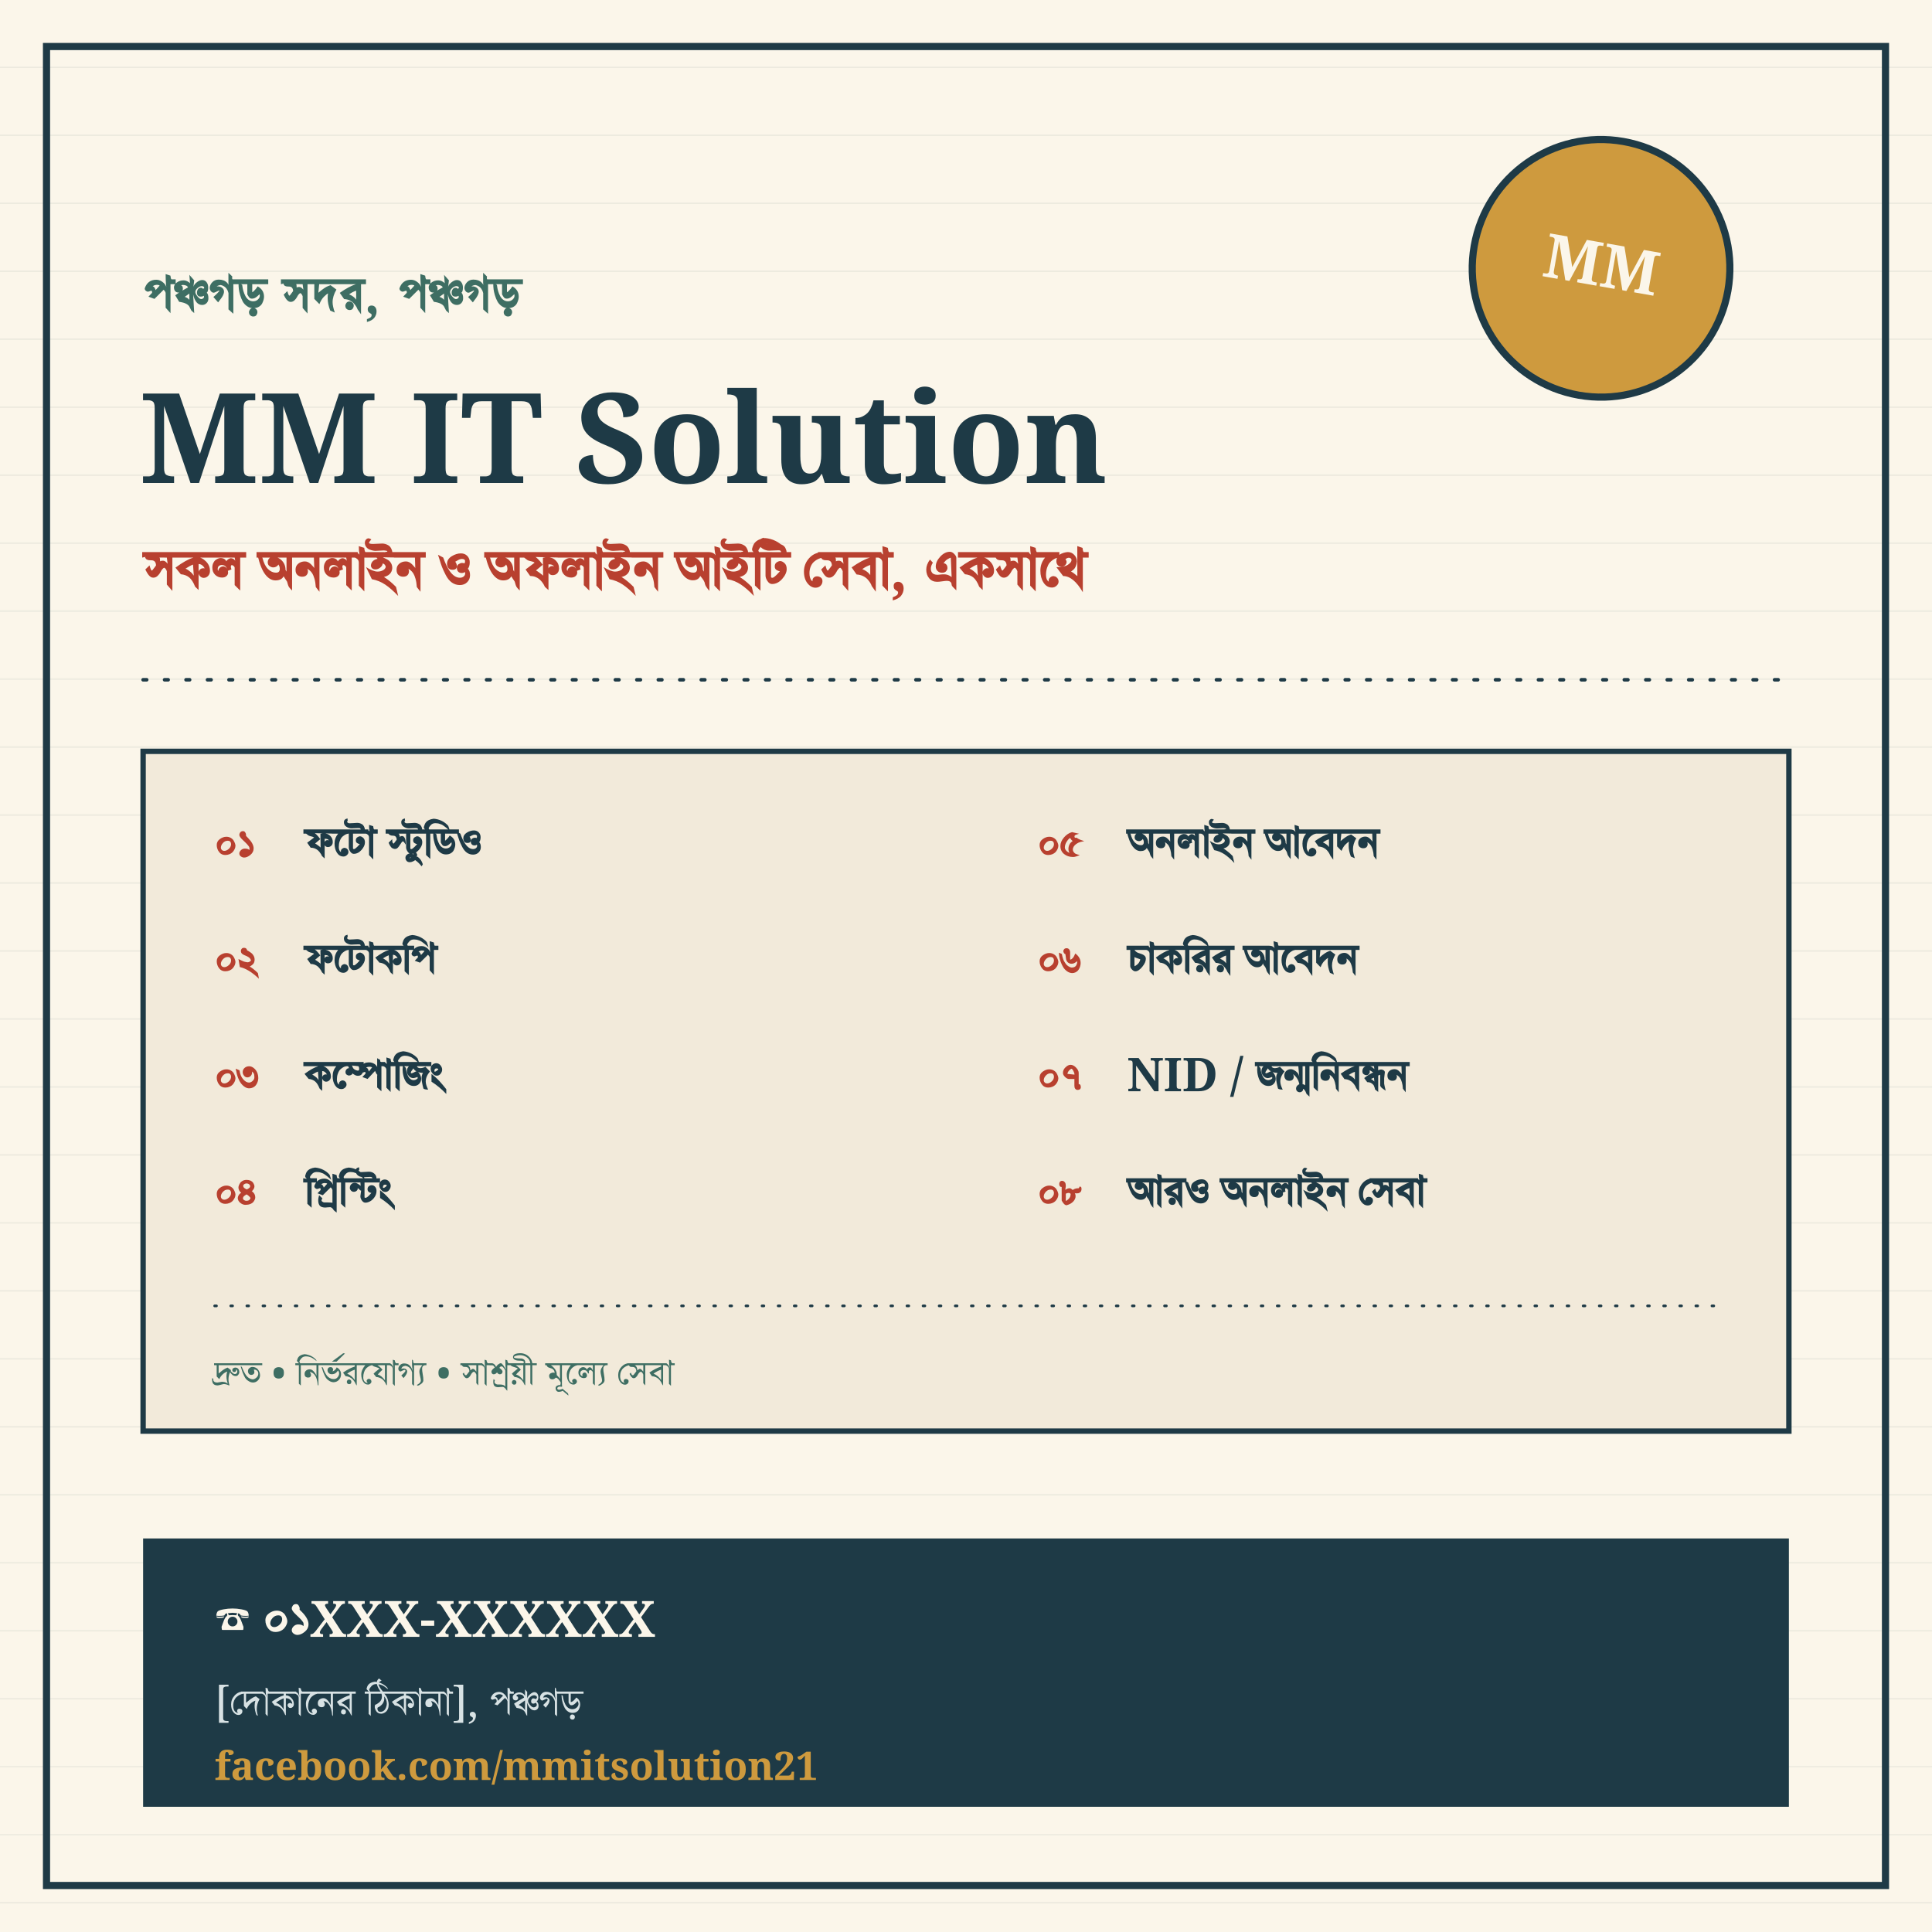
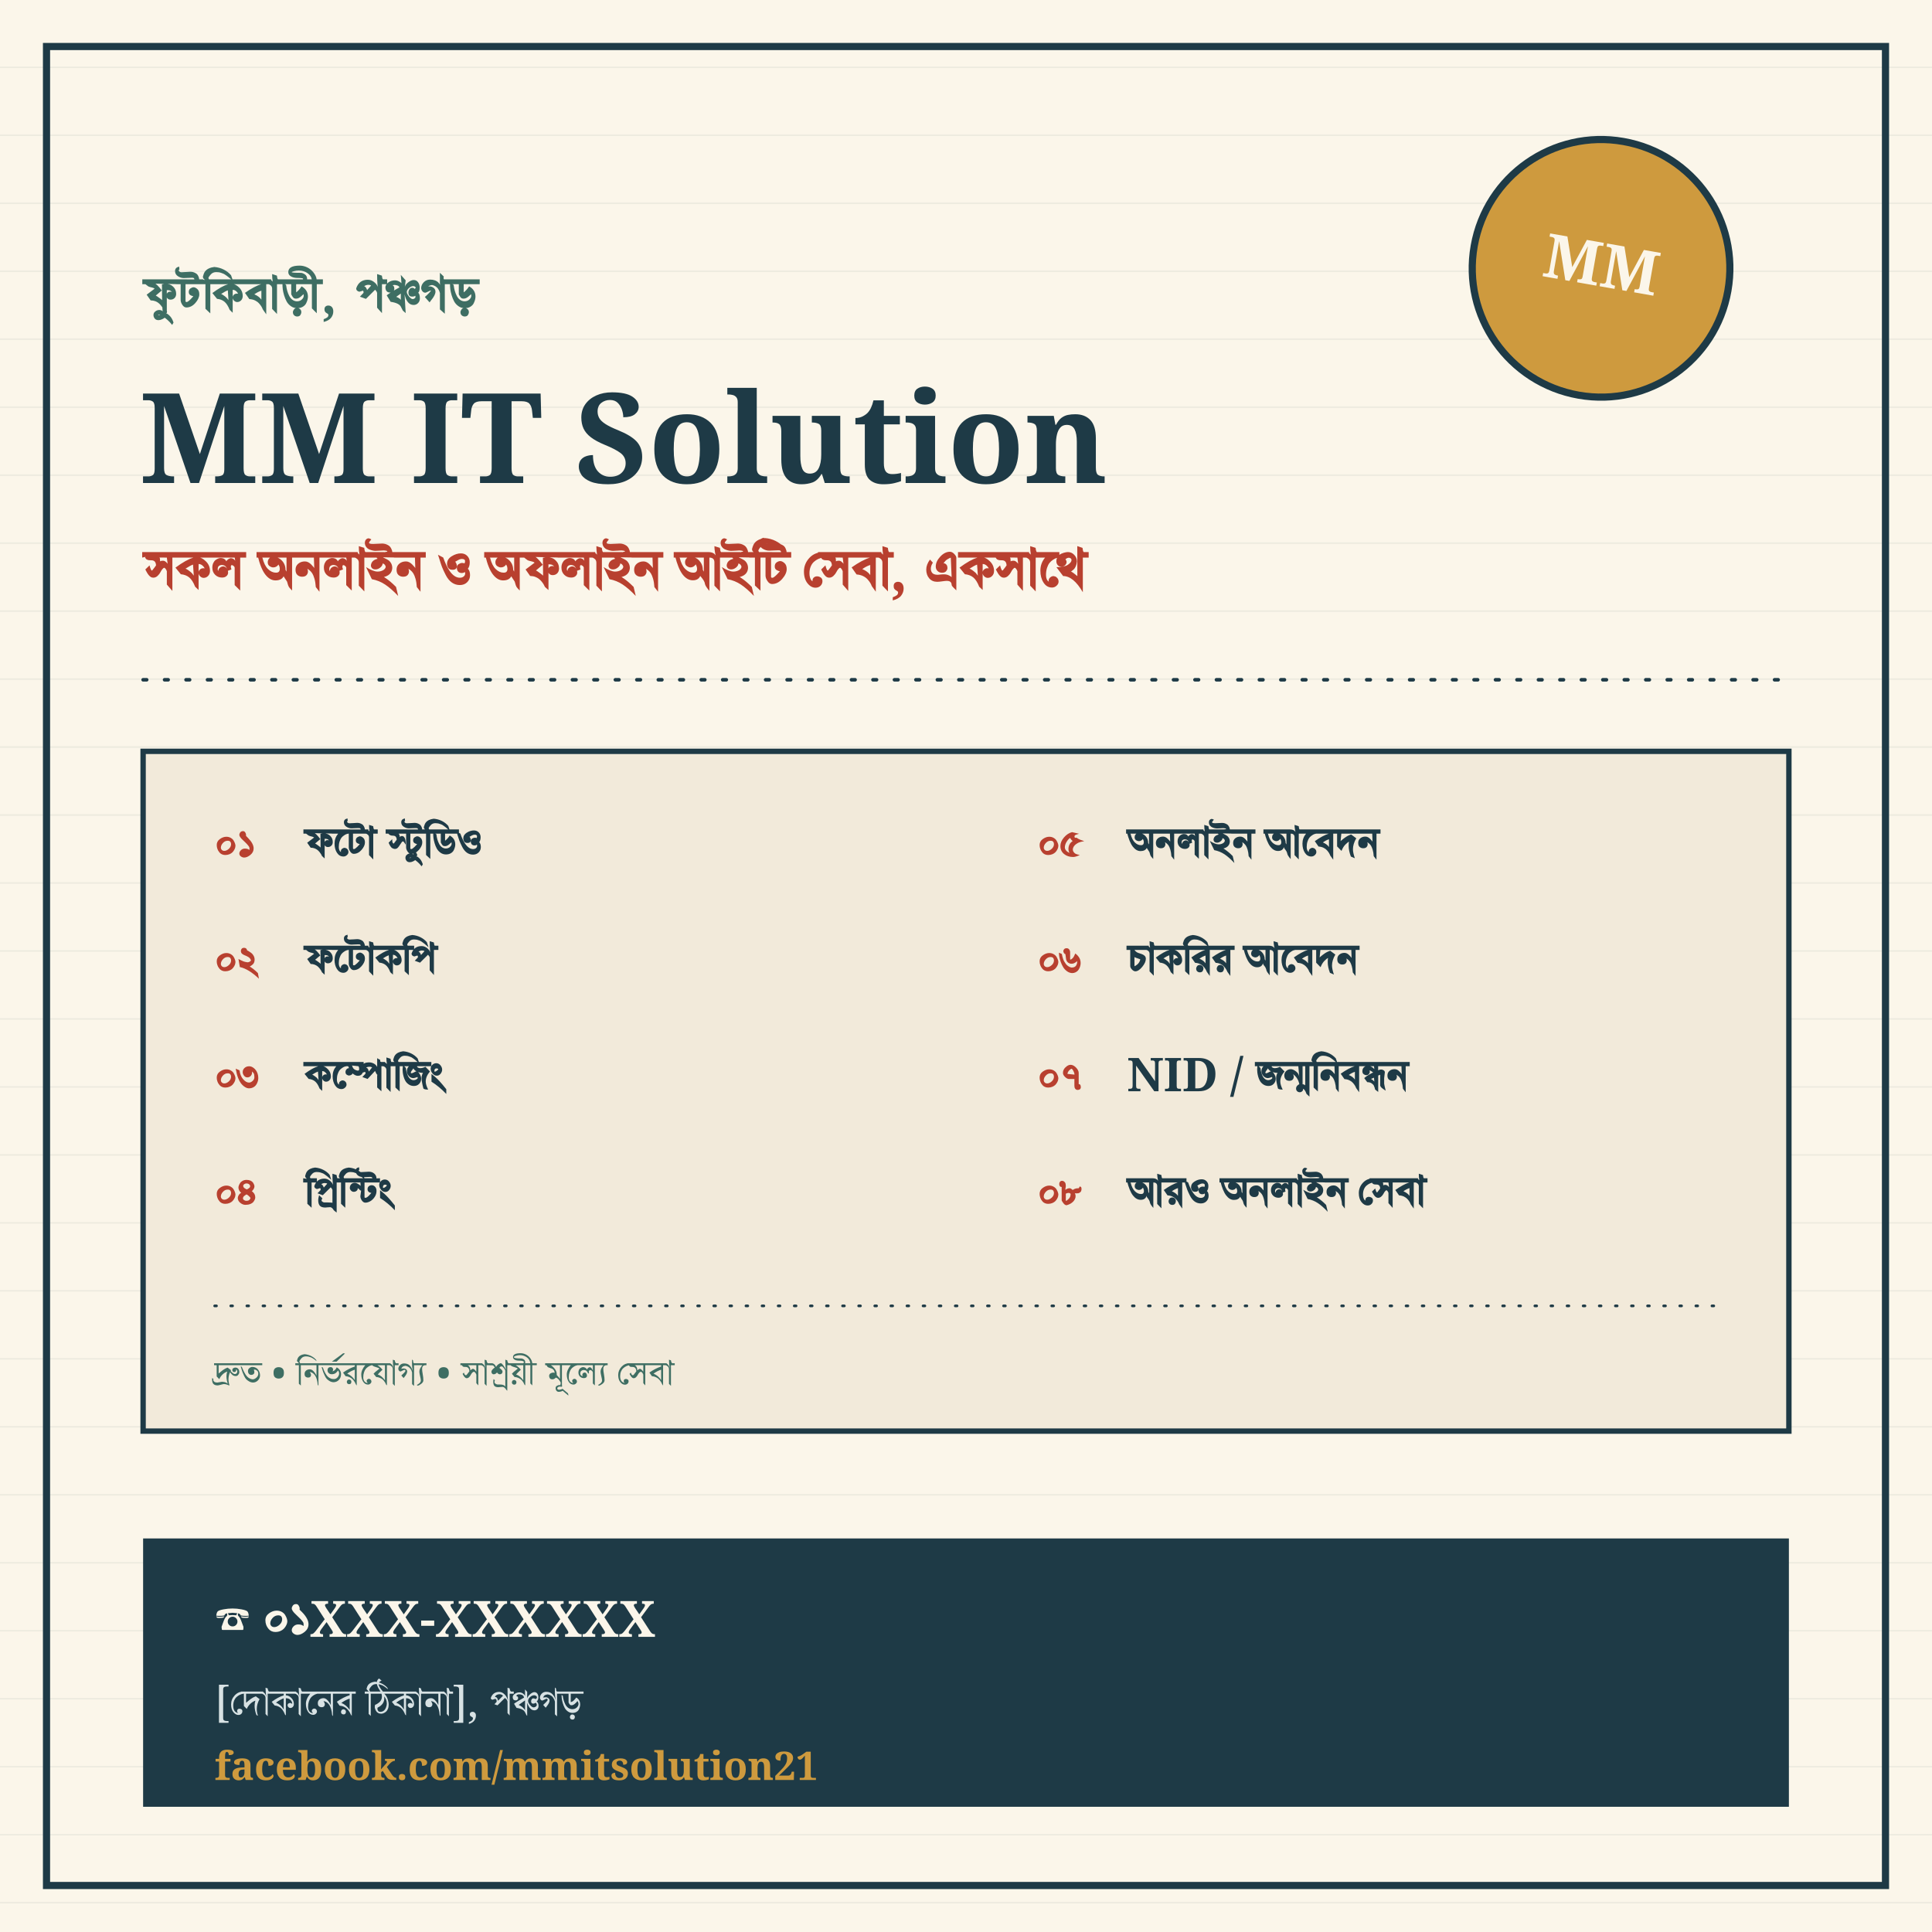
<svg xmlns="http://www.w3.org/2000/svg" viewBox="0 0 1080 1080">
  <defs>
    <pattern id="lines" width="1080" height="38" patternUnits="userSpaceOnUse">
      <line x1="0" y1="38" x2="1080" y2="38" stroke="#1E3A46" stroke-opacity="0.07" stroke-width="1.5" />
    </pattern>
  </defs>
  <rect width="1080" height="1080" fill="#FBF6EA" />
  <rect width="1080" height="1080" fill="url(#lines)" />
  <rect x="26" y="26" width="1028" height="1028" fill="none" stroke="#1E3A46" stroke-width="4" />
  <g transform="translate(895,150) rotate(10)">
    <circle r="72" fill="#CE9A3E" stroke="#1E3A46" stroke-width="4" />
    <text x="0" y="10" text-anchor="middle" font-family="Georgia, serif" font-weight="700" font-size="34" fill="#FBF6EA">MM</text>
  </g>
-   <text x="80" y="175" font-family="Georgia, serif" font-weight="700" font-size="30" fill="#3E6E63" letter-spacing="1">পঞ্চগড় সদর, পঞ্চগড়</text>
+   <text x="80" y="175" font-family="Georgia, serif" font-weight="700" font-size="30" fill="#3E6E63" letter-spacing="1">ফুটকিবাড়ী, পঞ্চগড়</text>
  <text x="78" y="270" font-family="Georgia, serif" font-weight="700" font-size="70" fill="#1E3A46">MM IT Solution</text>
  <text x="80" y="330" font-family="Georgia, serif" font-size="34" fill="#B8402F" font-weight="700">সকল অনলাইন ও অফলাইন আইটি সেবা, একসাথে</text>
  <line x1="80" y1="380" x2="1000" y2="380" stroke="#1E3A46" stroke-width="2" stroke-dasharray="2 10" stroke-linecap="round" />
  <rect x="80" y="420" width="920" height="380" fill="#F2EADA" stroke="#1E3A46" stroke-width="3" />
  <g font-family="Georgia, serif" fill="#1E3A46">
    <text x="120" y="480" font-size="24" font-weight="700" fill="#B8402F">০১</text>
    <text x="170" y="480" font-size="26" font-weight="700">ফটো স্টুডিও</text>
    <text x="120" y="545" font-size="24" font-weight="700" fill="#B8402F">০২</text>
    <text x="170" y="545" font-size="26" font-weight="700">ফটোকপি</text>
    <text x="120" y="610" font-size="24" font-weight="700" fill="#B8402F">০৩</text>
    <text x="170" y="610" font-size="26" font-weight="700">কম্পোজিং</text>
    <text x="120" y="675" font-size="24" font-weight="700" fill="#B8402F">০৪</text>
    <text x="170" y="675" font-size="26" font-weight="700">প্রিন্টিং</text>
    <text x="580" y="480" font-size="24" font-weight="700" fill="#B8402F">০৫</text>
    <text x="630" y="480" font-size="26" font-weight="700">অনলাইন আবেদন</text>
    <text x="580" y="545" font-size="24" font-weight="700" fill="#B8402F">০৬</text>
    <text x="630" y="545" font-size="26" font-weight="700">চাকরির আবেদন</text>
    <text x="580" y="610" font-size="24" font-weight="700" fill="#B8402F">০৭</text>
    <text x="630" y="610" font-size="26" font-weight="700">NID / জন্মনিবন্ধন</text>
    <text x="580" y="675" font-size="24" font-weight="700" fill="#B8402F">০৮</text>
    <text x="630" y="675" font-size="26" font-weight="700">আরও অনলাইন সেবা</text>
  </g>
  <line x1="120" y1="730" x2="960" y2="730" stroke="#1E3A46" stroke-width="1.5" stroke-dasharray="1 8" stroke-linecap="round" />
  <text x="120" y="775" font-family="Georgia, serif" font-size="22" fill="#3E6E63">দ্রুত • নির্ভরযোগ্য • সাশ্রয়ী মূল্যে সেবা</text>
  <rect x="80" y="860" width="920" height="150" fill="#1E3A46" />
  <text x="120" y="915" font-family="Georgia, serif" font-size="28" fill="#FBF6EA" font-weight="700">☎ ০১XXX-XXXXXX</text>
  <text x="120" y="960" font-family="Georgia, serif" font-size="24" fill="#D8E2E4">[দোকানের ঠিকানা], পঞ্চগড়</text>
  <text x="120" y="995" font-family="Georgia, serif" font-size="22" fill="#CE9A3E" font-weight="700">facebook.com/mmitsolution21</text>
</svg>
